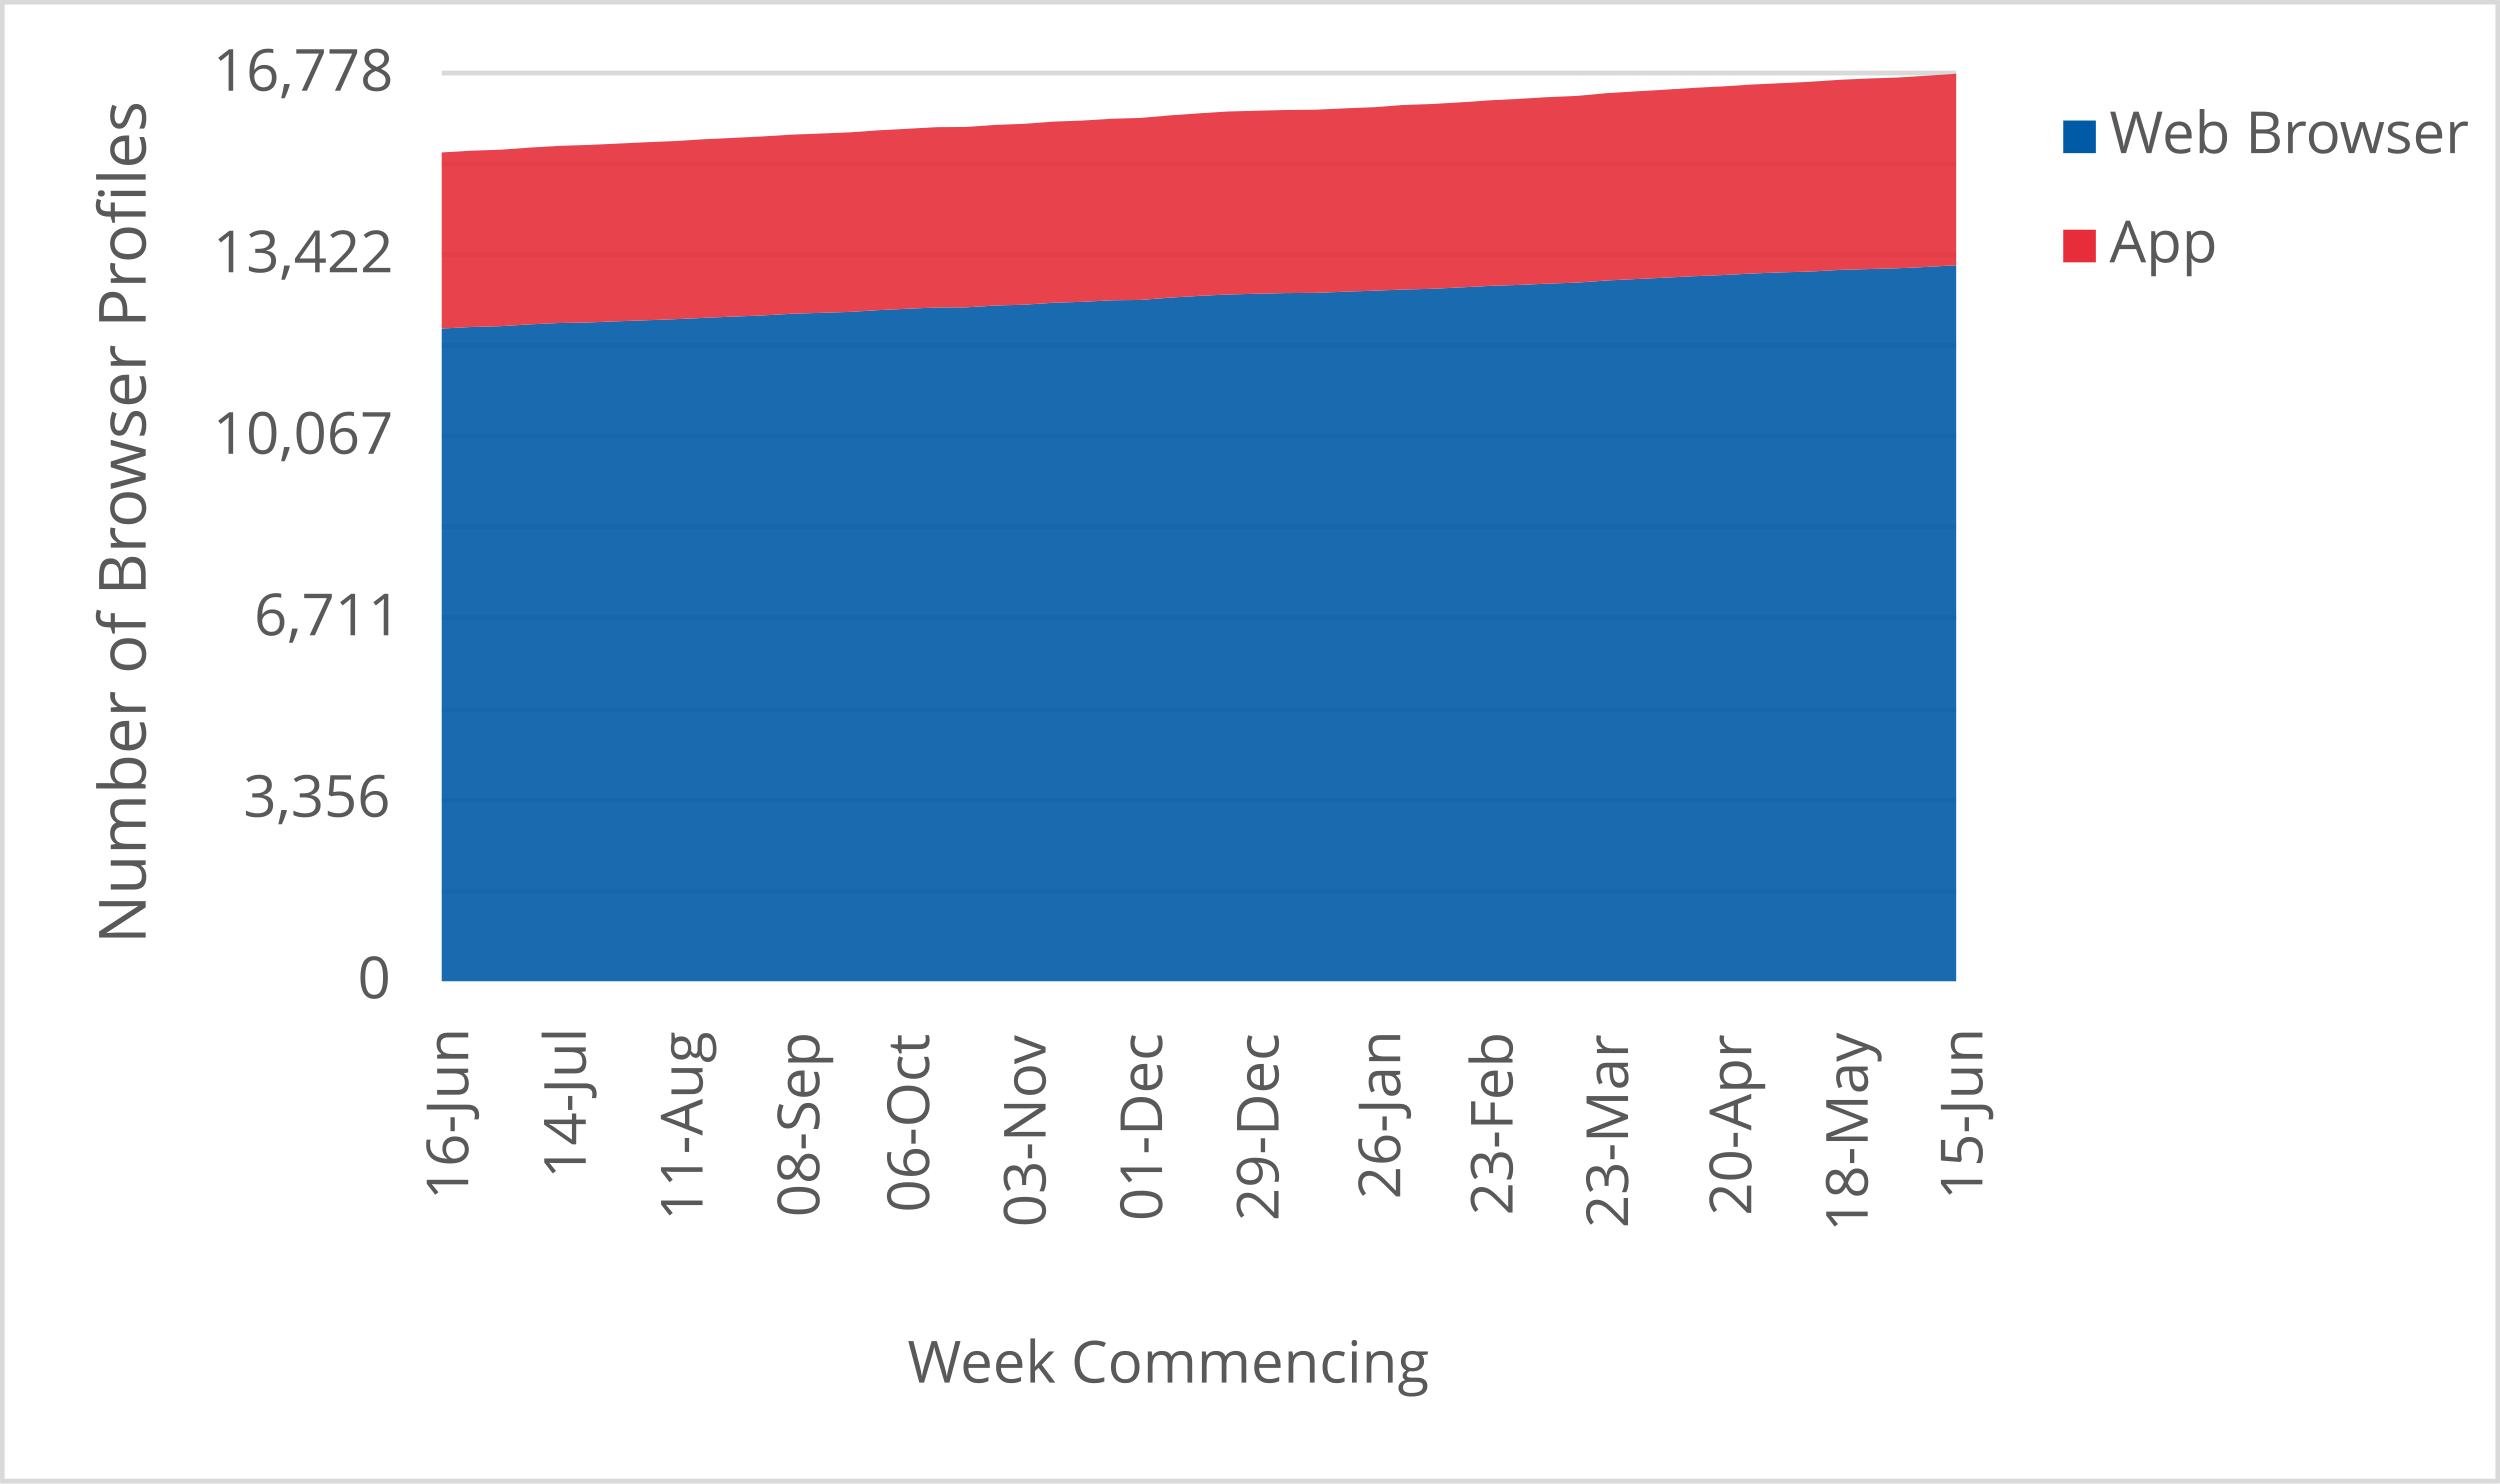
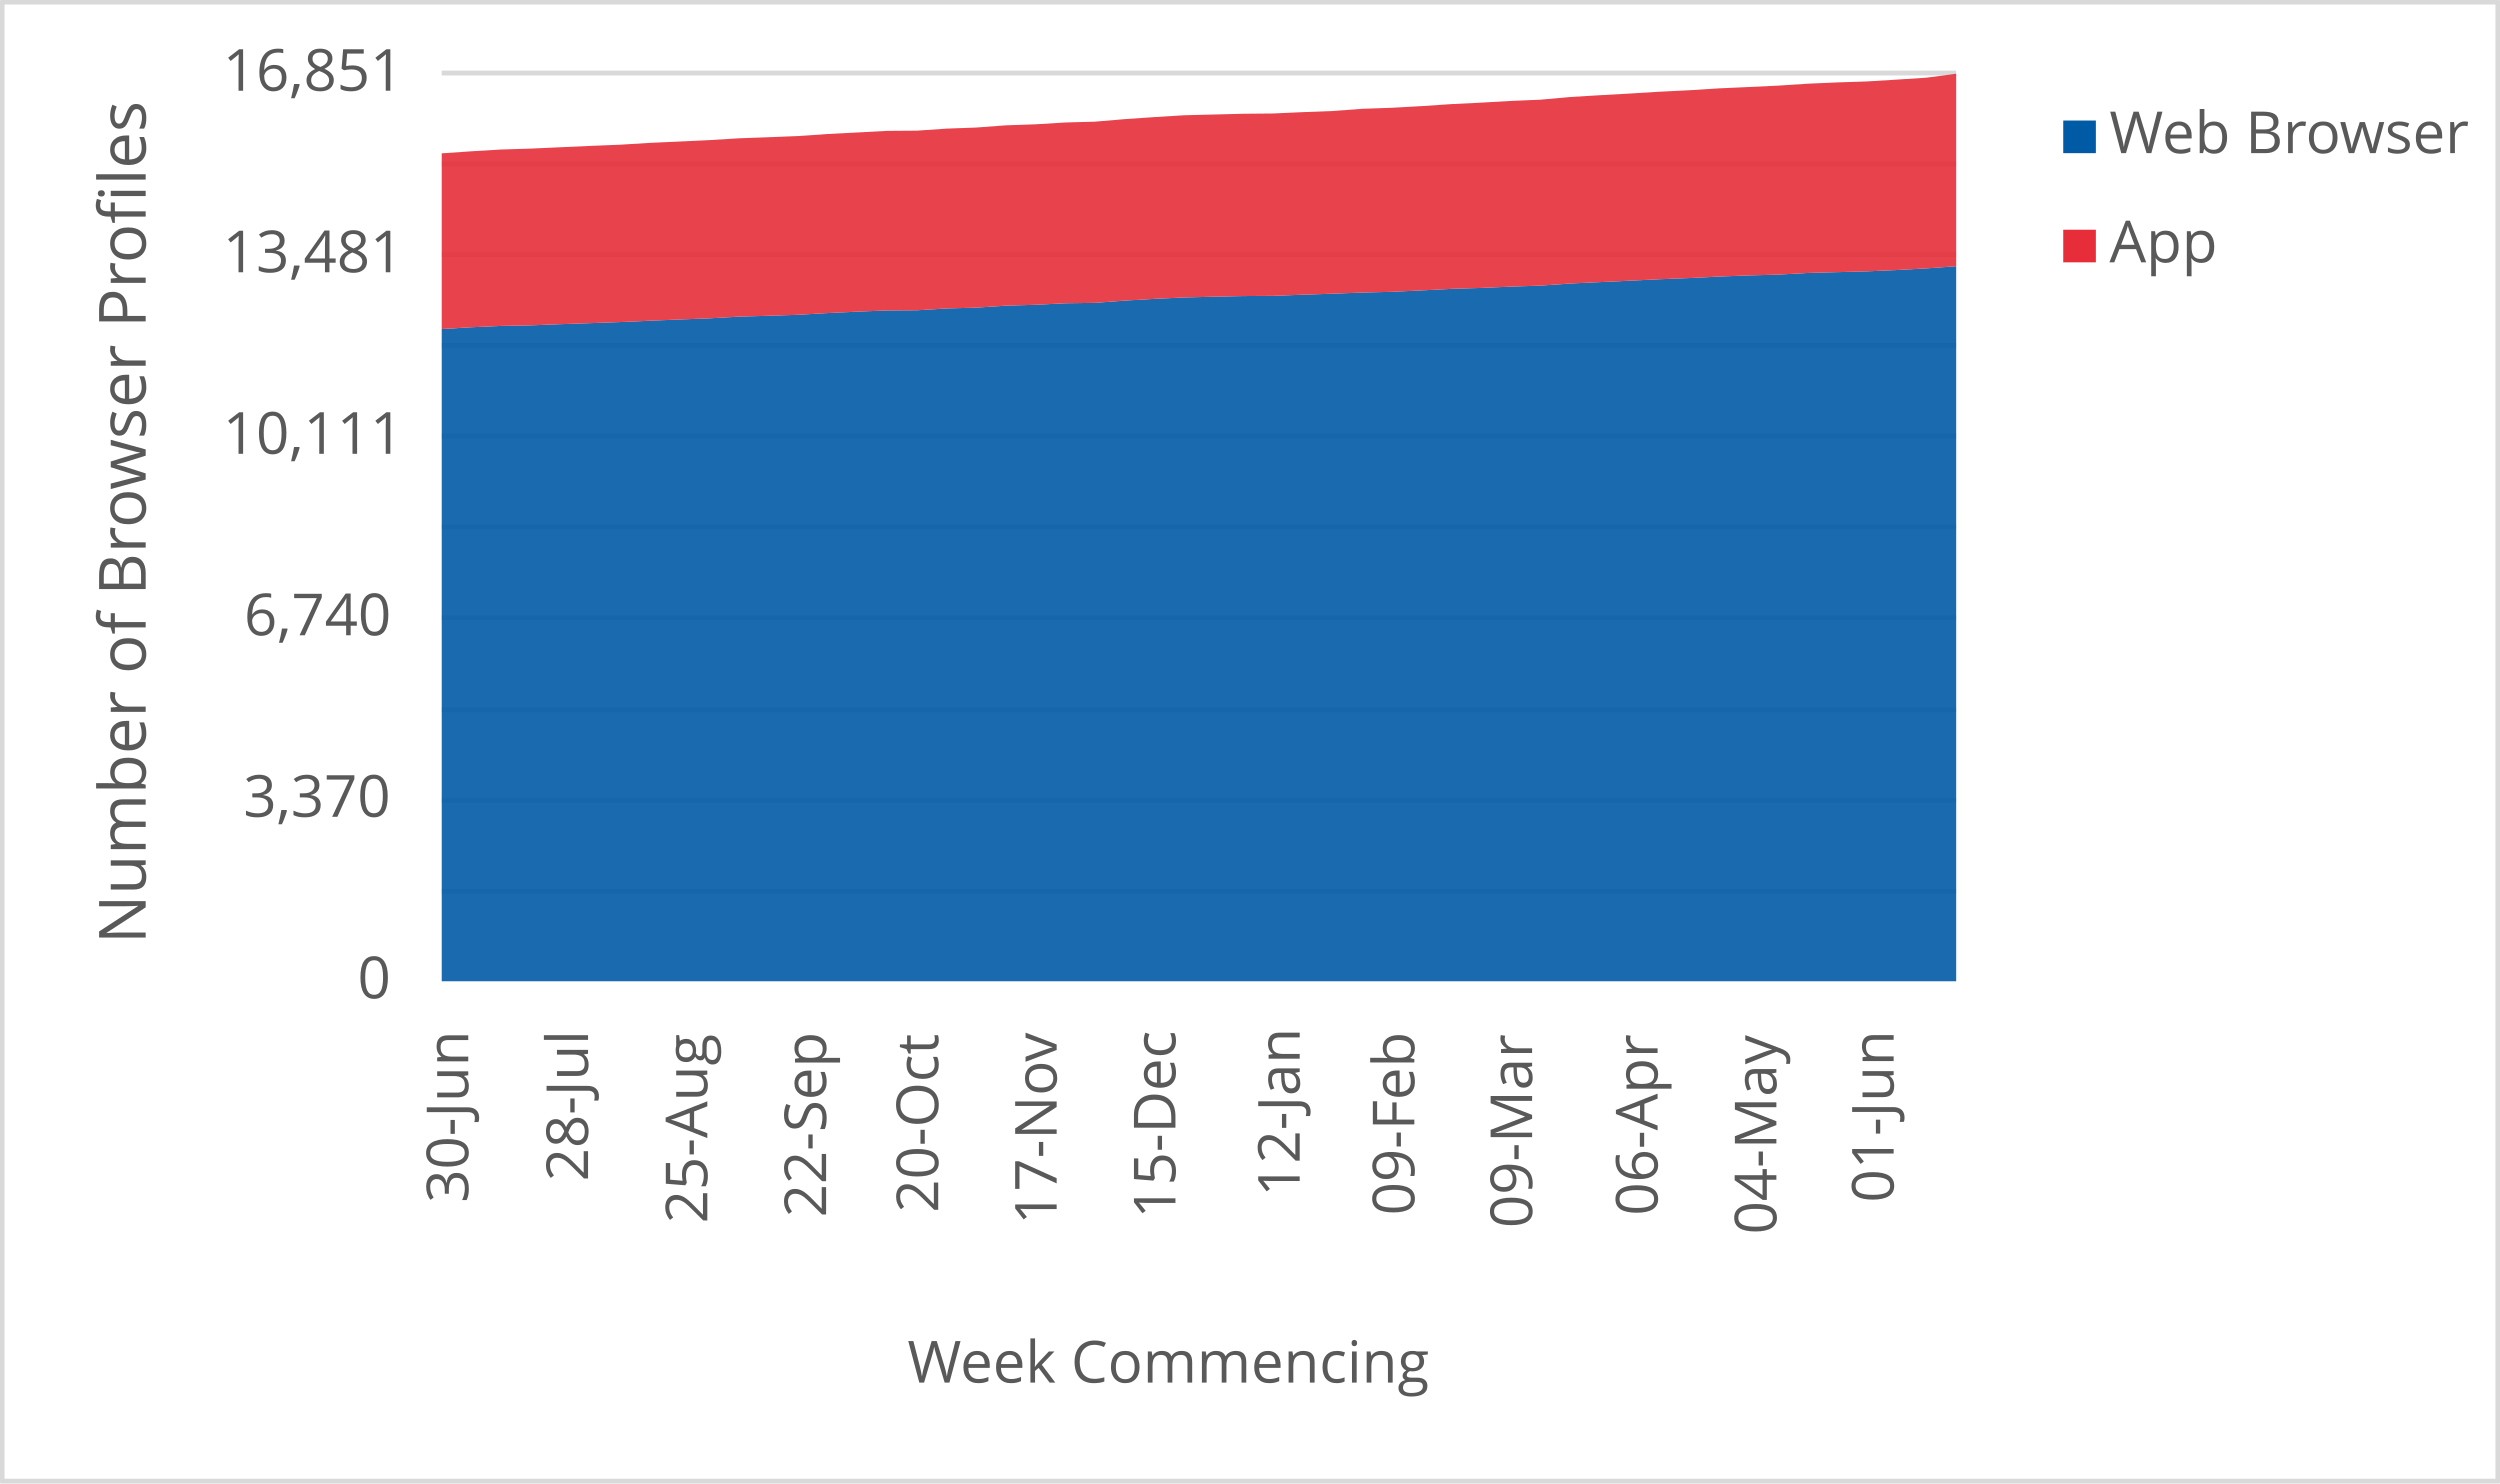
<svg xmlns="http://www.w3.org/2000/svg" width="1763" height="1046" xml:space="preserve" overflow="hidden">
  <defs>
    <clipPath id="clip0">
      <rect x="2917" y="346" width="1763" height="1046" />
    </clipPath>
  </defs>
  <g clip-path="url(#clip0)" transform="translate(-2917 -346)">
    <rect x="2918" y="347" width="1760" height="1043" fill="#FFFFFF" />
    <g>
      <path d="    M3228.5 974.532 4296.5 974.532    M3228.5 910.53 4296.5 910.53    M3228.5 846.528 4296.5 846.528    M3228.5 781.526 4296.5 781.526    M3228.5 717.524 4296.5 717.524    M3228.5 653.522 4296.5 653.522    M3228.5 589.52 4296.5 589.52    M3228.5 525.517 4296.5 525.517    M3228.5 461.515 4296.5 461.515    M3228.5 397.5 4296.5 397.5" stroke="#D9D9D9" stroke-width="3.438" stroke-linejoin="round" stroke-miterlimit="10" fill="none" />
    </g>
    <g>
      <path d="M 1038.5 4296.5 1038.5" stroke="#D9D9D9" stroke-width="3.438" stroke-linejoin="round" stroke-miterlimit="10" fill="none" fill-rule="evenodd" />
    </g>
    <g>
-       <text fill="#595959" font-family="Verdana,Open Sans,DejaVu Sans,sans-serif" font-weight="400" font-size="41" transform="matrix(6.12323e-17 -1 1 6.12323e-17 3247.198 1192.291)">16-Jun</text>
+       <text fill="#595959" font-family="Verdana,Open Sans,DejaVu Sans,sans-serif" font-weight="400" font-size="41" transform="matrix(6.12323e-17 -1 1 6.12323e-17 3247.218 1194.173)">30-Jun</text>
    </g>
    <g>
-       <text fill="#595959" font-family="Verdana,Open Sans,DejaVu Sans,sans-serif" font-weight="400" font-size="41" transform="matrix(6.12323e-17 -1 1 6.12323e-17 3330.083 1177.277)">14-Jul</text>
+       <text fill="#595959" font-family="Verdana,Open Sans,DejaVu Sans,sans-serif" font-weight="400" font-size="41" transform="matrix(6.12323e-17 -1 1 6.12323e-17 3331.694 1179.039)">28-Jul</text>
    </g>
    <g>
-       <text fill="#595959" font-family="Verdana,Open Sans,DejaVu Sans,sans-serif" font-weight="400" font-size="41" transform="matrix(6.12323e-17 -1 1 6.12323e-17 3412.427 1206.906)">11-Aug</text>
+       <text fill="#595959" font-family="Verdana,Open Sans,DejaVu Sans,sans-serif" font-weight="400" font-size="41" transform="matrix(6.12323e-17 -1 1 6.12323e-17 3415.799 1208.667)">25-Aug</text>
    </g>
    <g>
-       <text fill="#595959" font-family="Verdana,Open Sans,DejaVu Sans,sans-serif" font-weight="400" font-size="41" transform="matrix(6.12323e-17 -1 1 6.12323e-17 3494.751 1204.383)">08-Sep</text>
+       <text fill="#595959" font-family="Verdana,Open Sans,DejaVu Sans,sans-serif" font-weight="400" font-size="41" transform="matrix(6.12323e-17 -1 1 6.12323e-17 3499.563 1204.423)">22-Sep</text>
    </g>
    <g>
-       <text fill="#595959" font-family="Verdana,Open Sans,DejaVu Sans,sans-serif" font-weight="400" font-size="41" transform="matrix(6.12323e-17 -1 1 6.12323e-17 3572.18 1201.1)">06-Oct</text>
+       <text fill="#595959" font-family="Verdana,Open Sans,DejaVu Sans,sans-serif" font-weight="400" font-size="41" transform="matrix(6.12323e-17 -1 1 6.12323e-17 3578.624 1201.14)">20-Oct</text>
    </g>
    <g>
-       <text fill="#595959" font-family="Verdana,Open Sans,DejaVu Sans,sans-serif" font-weight="400" font-size="41" transform="matrix(6.12323e-17 -1 1 6.12323e-17 3654.334 1211.43)">03-Nov</text>
+       <text fill="#595959" font-family="Verdana,Open Sans,DejaVu Sans,sans-serif" font-weight="400" font-size="41" transform="matrix(6.12323e-17 -1 1 6.12323e-17 3662.158 1209.708)">17-Nov</text>
    </g>
    <g>
-       <text fill="#595959" font-family="Verdana,Open Sans,DejaVu Sans,sans-serif" font-weight="400" font-size="41" transform="matrix(6.12323e-17 -1 1 6.12323e-17 3736.488 1207.086)">01-Dec</text>
+       <text fill="#595959" font-family="Verdana,Open Sans,DejaVu Sans,sans-serif" font-weight="400" font-size="41" transform="matrix(6.12323e-17 -1 1 6.12323e-17 3745.923 1205.364)">15-Dec</text>
    </g>
    <g>
-       <text fill="#595959" font-family="Verdana,Open Sans,DejaVu Sans,sans-serif" font-weight="400" font-size="41" transform="matrix(6.12323e-17 -1 1 6.12323e-17 3818.622 1207.126)">29-Dec</text>
+       <text fill="#595959" font-family="Verdana,Open Sans,DejaVu Sans,sans-serif" font-weight="400" font-size="41" transform="matrix(6.12323e-17 -1 1 6.12323e-17 3833.551 1189.929)">12-Jan</text>
    </g>
    <g>
-       <text fill="#595959" font-family="Verdana,Open Sans,DejaVu Sans,sans-serif" font-weight="400" font-size="41" transform="matrix(6.12323e-17 -1 1 6.12323e-17 3904.429 1191.691)">26-Jan</text>
+       <text fill="#595959" font-family="Verdana,Open Sans,DejaVu Sans,sans-serif" font-weight="400" font-size="41" transform="matrix(6.12323e-17 -1 1 6.12323e-17 3914.393 1203.042)">09-Feb</text>
    </g>
    <g>
-       <text fill="#595959" font-family="Verdana,Open Sans,DejaVu Sans,sans-serif" font-weight="400" font-size="41" transform="matrix(6.12323e-17 -1 1 6.12323e-17 3983.66 1203.082)">23-Feb</text>
+       <text fill="#595959" font-family="Verdana,Open Sans,DejaVu Sans,sans-serif" font-weight="400" font-size="41" transform="matrix(6.12323e-17 -1 1 6.12323e-17 3997.447 1212.011)">09-Mar</text>
    </g>
    <g>
-       <text fill="#595959" font-family="Verdana,Open Sans,DejaVu Sans,sans-serif" font-weight="400" font-size="41" transform="matrix(6.12323e-17 -1 1 6.12323e-17 4065.083 1212.051)">23-Mar</text>
+       <text fill="#595959" font-family="Verdana,Open Sans,DejaVu Sans,sans-serif" font-weight="400" font-size="41" transform="matrix(6.12323e-17 -1 1 6.12323e-17 4085.936 1203.262)">06-Apr</text>
    </g>
    <g>
-       <text fill="#595959" font-family="Verdana,Open Sans,DejaVu Sans,sans-serif" font-weight="400" font-size="41" transform="matrix(6.12323e-17 -1 1 6.12323e-17 4151.982 1203.302)">20-Apr</text>
+       <text fill="#595959" font-family="Verdana,Open Sans,DejaVu Sans,sans-serif" font-weight="400" font-size="41" transform="matrix(6.12323e-17 -1 1 6.12323e-17 4169.701 1216.475)">04-May</text>
    </g>
    <g>
-       <text fill="#595959" font-family="Verdana,Open Sans,DejaVu Sans,sans-serif" font-weight="400" font-size="41" transform="matrix(6.12323e-17 -1 1 6.12323e-17 4234.115 1214.753)">18-May</text>
-     </g>
-     <g>
-       <text fill="#595959" font-family="Verdana,Open Sans,DejaVu Sans,sans-serif" font-weight="400" font-size="41" transform="matrix(6.12323e-17 -1 1 6.12323e-17 4314.988 1192.291)">15-Jun</text>
+       <text fill="#595959" font-family="Verdana,Open Sans,DejaVu Sans,sans-serif" font-weight="400" font-size="41" transform="matrix(6.12323e-17 -1 1 6.12323e-17 4252.395 1194.013)">01-Jun</text>
    </g>
    <g>
      <text fill="#595959" font-family="Verdana,Open Sans,DejaVu Sans,sans-serif" font-weight="400" font-size="41" transform="matrix(1 0 0 1 3169.141 1050)">0</text>
    </g>
    <g>
-       <text fill="#595959" font-family="Verdana,Open Sans,DejaVu Sans,sans-serif" font-weight="400" font-size="41" transform="matrix(1 0 0 1 3088.562 922)">3,356</text>
+       <text fill="#595959" font-family="Verdana,Open Sans,DejaVu Sans,sans-serif" font-weight="400" font-size="41" transform="matrix(1 0 0 1 3088.603 922)">3,370</text>
    </g>
    <g>
-       <text fill="#595959" font-family="Verdana,Open Sans,DejaVu Sans,sans-serif" font-weight="400" font-size="41" transform="matrix(1 0 0 1 3096.15 794)">6,711</text>
+       <text fill="#595959" font-family="Verdana,Open Sans,DejaVu Sans,sans-serif" font-weight="400" font-size="41" transform="matrix(1 0 0 1 3089.063 794)">6,740</text>
    </g>
    <g>
-       <text fill="#595959" font-family="Verdana,Open Sans,DejaVu Sans,sans-serif" font-weight="400" font-size="41" transform="matrix(1 0 0 1 3067.082 666)">10,067</text>
+       <text fill="#595959" font-family="Verdana,Open Sans,DejaVu Sans,sans-serif" font-weight="400" font-size="41" transform="matrix(1 0 0 1 3074.128 666)">10,111</text>
    </g>
    <g>
-       <text fill="#595959" font-family="Verdana,Open Sans,DejaVu Sans,sans-serif" font-weight="400" font-size="41" transform="matrix(1 0 0 1 3067.202 538)">13,422</text>
+       <text fill="#595959" font-family="Verdana,Open Sans,DejaVu Sans,sans-serif" font-weight="400" font-size="41" transform="matrix(1 0 0 1 3074.128 538)">13,481</text>
    </g>
    <g>
-       <text fill="#595959" font-family="Verdana,Open Sans,DejaVu Sans,sans-serif" font-weight="400" font-size="41" transform="matrix(1 0 0 1 3067.122 410)">16,778</text>
+       <text fill="#595959" font-family="Verdana,Open Sans,DejaVu Sans,sans-serif" font-weight="400" font-size="41" transform="matrix(1 0 0 1 3074.128 410)">16,851</text>
    </g>
    <g>
      <text fill="#595959" font-family="Verdana,Open Sans,DejaVu Sans,sans-serif" font-weight="400" font-size="41" transform="matrix(1 0 0 1 3556.971 1321)">Week Commencing</text>
    </g>
    <g>
      <text fill="#595959" font-family="Verdana,Open Sans,DejaVu Sans,sans-serif" font-weight="400" font-size="46" transform="matrix(6.12323e-17 -1 1 6.12323e-17 3019.73 1011.674)">Number of Browser Profiles</text>
    </g>
    <rect x="2918.5" y="347.5" width="1760" height="1043" stroke="#D9D9D9" stroke-width="3.438" stroke-linejoin="round" stroke-miterlimit="10" fill="none" />
    <g>
-       <path d="M3228.5 1038 3249.038 1038 3269.577 1038 3290.115 1038 3310.654 1038 3331.192 1038 3351.731 1038 3372.269 1038 3392.808 1038 3413.346 1038 3433.885 1038 3454.423 1038 3474.962 1038 3495.5 1038 3516.038 1038 3536.577 1038 3557.115 1038 3577.654 1038 3598.192 1038 3618.731 1038 3639.269 1038 3659.808 1038 3680.346 1038 3700.885 1038 3721.423 1038 3741.962 1038 3762.5 1038 3783.038 1038 3803.577 1038 3824.115 1038 3844.654 1038 3865.192 1038 3885.731 1038 3906.269 1038 3926.808 1038 3947.346 1038 3967.885 1038 3988.423 1038 4008.962 1038 4029.5 1038 4050.038 1038 4070.577 1038 4091.115 1038 4111.654 1038 4132.192 1038 4152.731 1038 4173.269 1038 4193.808 1038 4214.346 1038 4234.885 1038 4255.423 1038 4275.962 1038 4296.5 1038 4296.5 533.072 4275.962 534.216 4255.423 535.17 4234.885 535.742 4214.346 536.314 4193.808 537.497 4173.269 538.069 4152.731 538.87 4132.192 539.938 4111.654 540.777 4091.115 541.807 4070.577 542.799 4050.038 543.791 4029.5 545.279 4008.962 546.003 3988.423 546.919 3967.885 547.567 3947.346 548.674 3926.808 549.665 3906.269 550.199 3885.731 551 3865.192 551.725 3844.654 552.526 3824.115 552.679 3803.577 553.136 3783.038 553.671 3762.5 554.662 3741.962 555.883 3721.423 557.485 3700.885 557.79 3680.346 558.858 3659.808 559.469 3639.269 560.88 3618.731 561.452 3598.192 562.749 3577.654 562.864 3557.115 563.703 3536.577 564.694 3516.038 565.953 3495.5 566.64 3474.962 567.25 3454.423 568.471 3433.885 569.272 3413.346 570.149 3392.808 571.103 3372.269 571.866 3351.731 572.591 3331.192 573.43 3310.654 573.811 3290.115 574.765 3269.577 576.024 3249.038 576.596 3228.5 577.702 3228.5 1038Z" fill="#005aa6" opacity="0.9" />
+       <path d="M3228.5 1038 3249.441 1038 3270.382 1038 3291.324 1038 3312.265 1038 3333.206 1038 3354.147 1038 3375.088 1038 3396.029 1038 3416.971 1038 3437.912 1038 3458.853 1038 3479.794 1038 3500.735 1038 3521.676 1038 3542.618 1038 3563.559 1038 3584.5 1038 3605.441 1038 3626.382 1038 3647.324 1038 3668.265 1038 3689.206 1038 3710.147 1038 3731.088 1038 3752.029 1038 3772.971 1038 3793.912 1038 3814.853 1038 3835.794 1038 3856.735 1038 3877.676 1038 3898.618 1038 3919.559 1038 3940.5 1038 3961.441 1038 3982.382 1038 4003.324 1038 4024.265 1038 4045.206 1038 4066.147 1038 4087.088 1038 4108.029 1038 4128.971 1038 4149.912 1038 4170.853 1038 4191.794 1038 4212.735 1038 4233.676 1038 4254.618 1038 4275.559 1038 4296.5 1038 4296.5 533.74 4275.559 535.26 4254.618 536.399 4233.676 537.348 4212.735 537.918 4191.794 538.488 4170.853 539.665 4149.912 540.235 4128.971 541.032 4108.029 542.096 4087.088 542.931 4066.147 543.957 4045.206 544.944 4024.265 545.932 4003.324 547.413 3982.382 548.135 3961.441 549.046 3940.5 549.692 3919.559 550.793 3898.618 551.781 3877.676 552.313 3856.735 553.11 3835.794 553.832 3814.853 554.629 3793.912 554.781 3772.971 555.237 3752.029 555.769 3731.088 556.756 3710.147 557.972 3689.206 559.567 3668.265 559.871 3647.324 560.934 3626.382 561.542 3605.441 562.947 3584.5 563.517 3563.559 564.808 3542.618 564.922 3521.676 565.757 3500.735 566.745 3479.794 567.998 3458.853 568.682 3437.912 569.29 3416.971 570.505 3396.029 571.302 3375.088 572.176 3354.147 573.126 3333.206 573.885 3312.265 574.607 3291.324 575.442 3270.382 575.822 3249.441 576.772 3228.5 578.025 3228.5 1038Z" fill="#005aa6" opacity="0.9" />
    </g>
    <g>
-       <path d="M3228.5 577.702 3249.038 576.596 3269.577 576.024 3290.115 574.765 3310.654 573.811 3331.192 573.43 3351.731 572.591 3372.269 571.866 3392.808 571.103 3413.346 570.149 3433.885 569.272 3454.423 568.471 3474.962 567.25 3495.5 566.64 3516.038 565.953 3536.577 564.694 3557.115 563.703 3577.654 562.864 3598.192 562.749 3618.731 561.452 3639.269 560.88 3659.808 559.469 3680.346 558.858 3700.885 557.79 3721.423 557.485 3741.962 555.883 3762.5 554.662 3783.038 553.671 3803.577 553.136 3824.115 552.679 3844.654 552.526 3865.192 551.725 3885.731 551 3906.269 550.199 3926.808 549.665 3947.346 548.674 3967.885 547.567 3988.423 546.919 4008.962 546.003 4029.5 545.279 4050.038 543.791 4070.577 542.799 4091.115 541.807 4111.654 540.777 4132.192 539.938 4152.731 538.87 4173.269 538.069 4193.808 537.497 4214.346 536.314 4234.885 535.742 4255.423 535.17 4275.962 534.216 4296.5 533.072 4296.5 398 4275.962 399.373 4255.423 400.67 4234.885 401.357 4214.346 402.272 4193.808 403.645 4173.269 404.637 4152.731 405.591 4132.192 406.926 4111.654 407.956 4091.115 409.253 4070.577 410.435 4050.038 411.694 4029.5 413.601 4008.962 414.479 3988.423 415.699 3967.885 416.729 3947.346 418.141 3926.808 419.323 3906.269 420.048 3885.731 421.612 3865.192 422.413 3844.654 423.367 3824.115 423.557 3803.577 424.091 3783.038 424.625 3762.5 425.922 3741.962 427.372 3721.423 429.165 3700.885 429.737 3680.346 431.034 3659.808 431.758 3639.269 433.322 3618.731 434.085 3598.192 435.535 3577.654 435.687 3557.115 436.794 3536.577 437.9 3516.038 439.349 3495.5 440.189 3474.962 440.951 3454.423 442.248 3433.885 443.24 3413.346 444.194 3392.808 445.491 3372.269 446.33 3351.731 447.284 3331.192 448.237 3310.654 448.886 3290.115 450.144 3269.577 451.594 3249.038 452.281 3228.5 453.501 3228.5 577.702Z" fill="#e62d39" opacity="0.9" />
+       <path d="M3228.5 578.025 3249.441 576.772 3270.382 575.822 3291.324 575.442 3312.265 574.607 3333.206 573.885 3354.147 573.126 3375.088 572.176 3396.029 571.302 3416.971 570.505 3437.912 569.29 3458.853 568.682 3479.794 567.998 3500.735 566.745 3521.676 565.757 3542.618 564.922 3563.559 564.808 3584.5 563.517 3605.441 562.947 3626.382 561.542 3647.324 560.934 3668.265 559.871 3689.206 559.567 3710.147 557.972 3731.088 556.756 3752.029 555.769 3772.971 555.237 3793.912 554.781 3814.853 554.629 3835.794 553.832 3856.735 553.11 3877.676 552.313 3898.618 551.781 3919.559 550.793 3940.5 549.692 3961.441 549.046 3982.382 548.135 4003.324 547.413 4024.265 545.932 4045.206 544.944 4066.147 543.957 4087.088 542.931 4108.029 542.096 4128.971 541.032 4149.912 540.235 4170.853 539.665 4191.794 538.488 4212.735 537.918 4233.676 537.348 4254.618 536.399 4275.559 535.26 4296.5 533.74 4296.5 398 4275.559 400.773 4254.618 402.14 4233.676 403.431 4212.735 404.115 4191.794 405.026 4170.853 406.394 4149.912 407.381 4128.971 408.331 4108.029 409.66 4087.088 410.685 4066.147 411.977 4045.206 413.154 4024.265 414.407 4003.324 416.306 3982.382 417.18 3961.441 418.395 3940.5 419.421 3919.559 420.826 3898.618 422.003 3877.676 422.725 3856.735 424.282 3835.794 425.08 3814.853 426.029 3793.912 426.219 3772.971 426.751 3752.029 427.283 3731.088 428.574 3710.147 430.017 3689.206 431.802 3668.265 432.372 3647.324 433.663 3626.382 434.385 3605.441 435.942 3584.5 436.702 3563.559 438.145 3542.618 438.297 3521.676 439.398 3500.735 440.5 3479.794 441.943 3458.853 442.778 3437.912 443.538 3416.971 444.829 3396.029 445.817 3375.088 446.766 3354.147 448.058 3333.206 448.893 3312.265 449.843 3291.324 450.792 3270.382 451.438 3249.441 452.691 3228.5 454.134 3228.5 578.025Z" fill="#e62d39" opacity="0.9" />
    </g>
    <g>
      <rect x="4372" y="431" width="23" height="23" fill="#005aa6" />
    </g>
    <g>
      <text fill="#595959" font-family="Verdana,Open Sans,DejaVu Sans,sans-serif" font-weight="400" font-size="41" transform="matrix(1 0 0 1 4404.56 454)">Web Browser</text>
    </g>
    <g>
      <rect x="4372" y="508" width="23" height="23" fill="#e62d39" />
    </g>
    <g>
      <text fill="#595959" font-family="Verdana,Open Sans,DejaVu Sans,sans-serif" font-weight="400" font-size="41" transform="matrix(1 0 0 1 4404.56 531)">App</text>
    </g>
  </g>
</svg>
